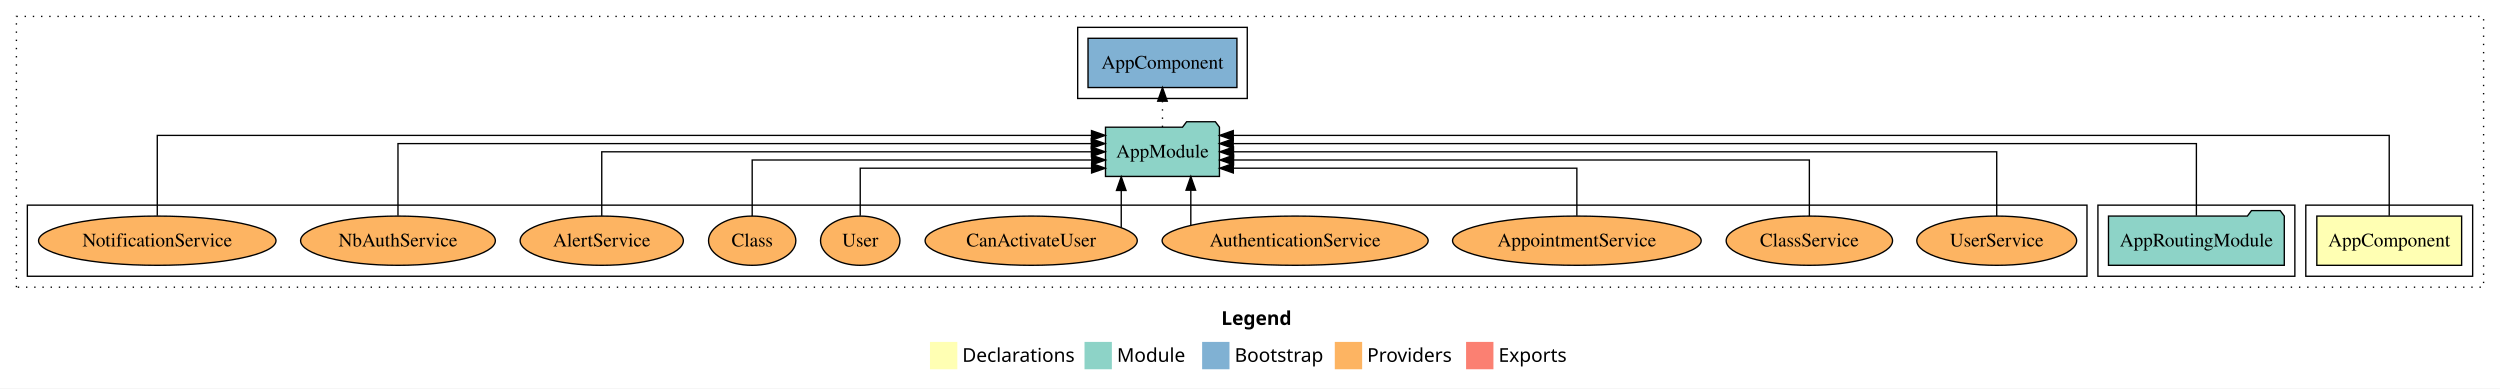
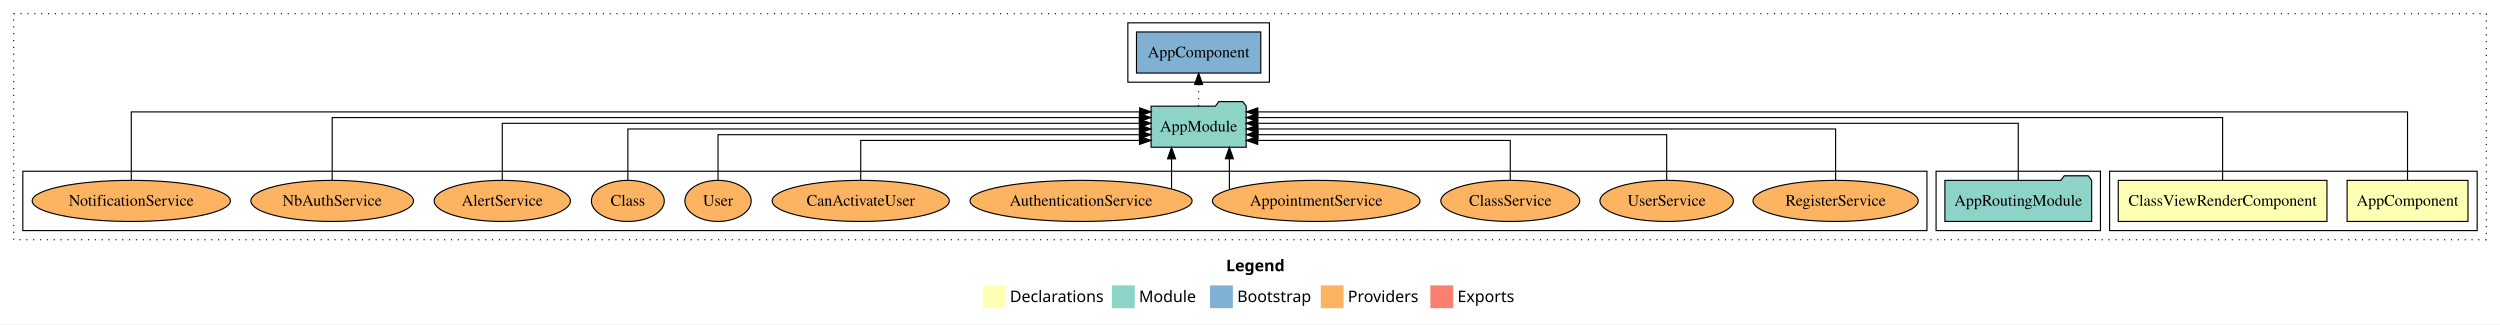
- <svg xmlns="http://www.w3.org/2000/svg" width="1828pt" height="284pt" viewBox="0.00 0.00 1828.00 284.00">
+ <svg xmlns="http://www.w3.org/2000/svg" width="2190pt" height="284pt" viewBox="0.00 0.00 2190.00 284.00">
  <g id="graph0" class="graph" transform="scale(1 1) rotate(0) translate(4 280)">
-     <polygon fill="#ffffff" stroke="transparent" points="-4,4 -4,-280 1824,-280 1824,4 -4,4" />
-     <text text-anchor="start" x="889.009" y="-42.4" font-family="sans-serif" font-weight="bold" font-size="14.00" fill="#000000">Legend</text>
-     <polygon fill="#ffffb3" stroke="transparent" points="676,-10 676,-30 696,-30 696,-10 676,-10" />
-     <text text-anchor="start" x="699.629" y="-15.4" font-family="sans-serif" font-size="14.00" fill="#000000">  Declarations</text>
-     <polygon fill="#8dd3c7" stroke="transparent" points="789,-10 789,-30 809,-30 809,-10 789,-10" />
-     <text text-anchor="start" x="812.725" y="-15.4" font-family="sans-serif" font-size="14.00" fill="#000000">  Module</text>
-     <polygon fill="#80b1d3" stroke="transparent" points="875,-10 875,-30 895,-30 895,-10 875,-10" />
-     <text text-anchor="start" x="898.781" y="-15.4" font-family="sans-serif" font-size="14.00" fill="#000000">  Bootstrap</text>
-     <polygon fill="#fdb462" stroke="transparent" points="972,-10 972,-30 992,-30 992,-10 972,-10" />
-     <text text-anchor="start" x="995.673" y="-15.4" font-family="sans-serif" font-size="14.00" fill="#000000">  Providers</text>
-     <polygon fill="#fb8072" stroke="transparent" points="1068,-10 1068,-30 1088,-30 1088,-10 1068,-10" />
-     <text text-anchor="start" x="1091.726" y="-15.4" font-family="sans-serif" font-size="14.00" fill="#000000">  Exports</text>
+     <polygon fill="#ffffff" stroke="transparent" points="-4,4 -4,-280 2186,-280 2186,4 -4,4" />
+     <text text-anchor="start" x="1070.009" y="-42.4" font-family="sans-serif" font-weight="bold" font-size="14.00" fill="#000000">Legend</text>
+     <polygon fill="#ffffb3" stroke="transparent" points="857,-10 857,-30 877,-30 877,-10 857,-10" />
+     <text text-anchor="start" x="880.629" y="-15.4" font-family="sans-serif" font-size="14.00" fill="#000000">  Declarations</text>
+     <polygon fill="#8dd3c7" stroke="transparent" points="970,-10 970,-30 990,-30 990,-10 970,-10" />
+     <text text-anchor="start" x="993.725" y="-15.4" font-family="sans-serif" font-size="14.00" fill="#000000">  Module</text>
+     <polygon fill="#80b1d3" stroke="transparent" points="1056,-10 1056,-30 1076,-30 1076,-10 1056,-10" />
+     <text text-anchor="start" x="1079.781" y="-15.4" font-family="sans-serif" font-size="14.00" fill="#000000">  Bootstrap</text>
+     <polygon fill="#fdb462" stroke="transparent" points="1153,-10 1153,-30 1173,-30 1173,-10 1153,-10" />
+     <text text-anchor="start" x="1176.673" y="-15.4" font-family="sans-serif" font-size="14.00" fill="#000000">  Providers</text>
+     <polygon fill="#fb8072" stroke="transparent" points="1249,-10 1249,-30 1269,-30 1269,-10 1249,-10" />
+     <text text-anchor="start" x="1272.726" y="-15.4" font-family="sans-serif" font-size="14.00" fill="#000000">  Exports</text>
    <g id="clust1" class="cluster">
-       <polygon fill="none" stroke="#000000" stroke-dasharray="1,5" points="8,-70 8,-268 1812,-268 1812,-70 8,-70" />
+       <polygon fill="none" stroke="#000000" stroke-dasharray="1,5" points="8,-70 8,-268 2174,-268 2174,-70 8,-70" />
    </g>
    <g id="clust2" class="cluster">
-       <polygon fill="none" stroke="#000000" points="1682,-78 1682,-130 1804,-130 1804,-78 1682,-78" />
+       <polygon fill="none" stroke="#000000" points="1844,-78 1844,-130 2166,-130 2166,-78 1844,-78" />
    </g>
-     <g id="clust4" class="cluster">
-       <polygon fill="none" stroke="#000000" points="1530,-78 1530,-130 1674,-130 1674,-78 1530,-78" />
-     </g>
-     <g id="clust6" class="cluster">
-       <polygon fill="none" stroke="#000000" points="784,-208 784,-260 908,-260 908,-208 784,-208" />
+     <g id="clust5" class="cluster">
+       <polygon fill="none" stroke="#000000" points="1692,-78 1692,-130 1836,-130 1836,-78 1692,-78" />
    </g>
    <g id="clust7" class="cluster">
-       <polygon fill="none" stroke="#000000" points="16,-78 16,-130 1522,-130 1522,-78 16,-78" />
+       <polygon fill="none" stroke="#000000" points="984,-208 984,-260 1108,-260 1108,-208 984,-208" />
+     </g>
+     <g id="clust8" class="cluster">
+       <polygon fill="none" stroke="#000000" points="16,-78 16,-130 1684,-130 1684,-78 16,-78" />
    </g>
    <g id="node1" class="node">
-       <polygon fill="#ffffb3" stroke="#000000" points="1795.94,-122 1690.06,-122 1690.06,-86 1795.94,-86 1795.94,-122" />
-       <text text-anchor="middle" x="1743" y="-99.8" font-family="Times,serif" font-size="14.00" fill="#000000">AppComponent</text>
+       <polygon fill="#ffffb3" stroke="#000000" points="2157.94,-122 2052.06,-122 2052.06,-86 2157.94,-86 2157.94,-122" />
+       <text text-anchor="middle" x="2105" y="-99.8" font-family="Times,serif" font-size="14.00" fill="#000000">AppComponent</text>
+     </g>
+     <g id="node3" class="node">
+       <polygon fill="#8dd3c7" stroke="#000000" points="1087.657,-187 1084.657,-191 1063.657,-191 1060.657,-187 1004.343,-187 1004.343,-151 1087.657,-151 1087.657,-187" />
+       <text text-anchor="middle" x="1046" y="-164.8" font-family="Times,serif" font-size="14.00" fill="#000000">AppModule</text>
+     </g>
+     <g id="edge1" class="edge">
+       <path fill="none" stroke="#000000" d="M2105,-122.091C2105,-145.133 2105,-182 2105,-182 2105,-182 1097.84,-182 1097.84,-182" />
+       <polygon fill="#000000" stroke="#000000" points="1097.84,-178.5 1087.84,-182 1097.84,-185.5 1097.84,-178.5" />
    </g>
    <g id="node2" class="node">
-       <polygon fill="#8dd3c7" stroke="#000000" points="887.657,-187 884.657,-191 863.657,-191 860.657,-187 804.343,-187 804.343,-151 887.657,-151 887.657,-187" />
-       <text text-anchor="middle" x="846" y="-164.8" font-family="Times,serif" font-size="14.00" fill="#000000">AppModule</text>
+       <polygon fill="#ffffb3" stroke="#000000" points="2034.409,-122 1851.591,-122 1851.591,-86 2034.409,-86 2034.409,-122" />
+       <text text-anchor="middle" x="1943" y="-99.8" font-family="Times,serif" font-size="14.00" fill="#000000">ClassViewRenderComponent</text>
    </g>
-     <g id="edge1" class="edge">
-       <path fill="none" stroke="#000000" d="M1743,-122.248C1743,-145.018 1743,-181 1743,-181 1743,-181 897.763,-181 897.763,-181" />
-       <polygon fill="#000000" stroke="#000000" points="897.763,-177.5 887.763,-181 897.763,-184.5 897.763,-177.5" />
+     <g id="edge2" class="edge">
+       <path fill="none" stroke="#000000" d="M1943,-122.045C1943,-143.662 1943,-177 1943,-177 1943,-177 1097.763,-177 1097.763,-177" />
+       <polygon fill="#000000" stroke="#000000" points="1097.763,-173.5 1087.763,-177 1097.763,-180.5 1097.763,-173.5" />
+     </g>
+     <g id="node5" class="node">
+       <polygon fill="#80b1d3" stroke="#000000" points="1100.439,-252 991.561,-252 991.561,-216 1100.439,-216 1100.439,-252" />
+       <text text-anchor="middle" x="1046" y="-229.8" font-family="Times,serif" font-size="14.00" fill="#000000">AppComponent </text>
+     </g>
+     <g id="edge4" class="edge">
+       <path fill="none" stroke="#000000" stroke-dasharray="1,5" d="M1046,-187.106C1046,-187.106 1046,-205.991 1046,-205.991" />
+       <polygon fill="#000000" stroke="#000000" points="1042.5,-205.991 1046,-215.991 1049.5,-205.991 1042.5,-205.991" />
    </g>
    <g id="node4" class="node">
-       <polygon fill="#80b1d3" stroke="#000000" points="900.439,-252 791.561,-252 791.561,-216 900.439,-216 900.439,-252" />
-       <text text-anchor="middle" x="846" y="-229.8" font-family="Times,serif" font-size="14.00" fill="#000000">AppComponent </text>
+       <polygon fill="#8dd3c7" stroke="#000000" points="1828.274,-122 1825.274,-126 1804.274,-126 1801.274,-122 1699.726,-122 1699.726,-86 1828.274,-86 1828.274,-122" />
+       <text text-anchor="middle" x="1764" y="-99.8" font-family="Times,serif" font-size="14.00" fill="#000000">AppRoutingModule</text>
    </g>
    <g id="edge3" class="edge">
-       <path fill="none" stroke="#000000" stroke-dasharray="1,5" d="M846,-187.106C846,-187.106 846,-205.991 846,-205.991" />
-       <polygon fill="#000000" stroke="#000000" points="842.5,-205.991 846,-215.991 849.5,-205.991 842.5,-205.991" />
+       <path fill="none" stroke="#000000" d="M1764,-122.223C1764,-142.365 1764,-172 1764,-172 1764,-172 1097.706,-172 1097.706,-172" />
+       <polygon fill="#000000" stroke="#000000" points="1097.706,-168.5 1087.706,-172 1097.706,-175.5 1097.706,-168.5" />
    </g>
-     <g id="node3" class="node">
-       <polygon fill="#8dd3c7" stroke="#000000" points="1666.274,-122 1663.274,-126 1642.274,-126 1639.274,-122 1537.726,-122 1537.726,-86 1666.274,-86 1666.274,-122" />
-       <text text-anchor="middle" x="1602" y="-99.8" font-family="Times,serif" font-size="14.00" fill="#000000">AppRoutingModule</text>
+     <g id="node6" class="node">
+       <ellipse fill="#fdb462" stroke="#000000" cx="1604" cy="-104" rx="72.344" ry="18" />
+       <text text-anchor="middle" x="1604" y="-99.8" font-family="Times,serif" font-size="14.00" fill="#000000">RegisterService</text>
    </g>
-     <g id="edge2" class="edge">
-       <path fill="none" stroke="#000000" d="M1602,-122.284C1602,-143.321 1602,-175 1602,-175 1602,-175 897.723,-175 897.723,-175" />
-       <polygon fill="#000000" stroke="#000000" points="897.723,-171.5 887.723,-175 897.723,-178.5 897.723,-171.5" />
+     <g id="edge5" class="edge">
+       <path fill="none" stroke="#000000" d="M1604,-122.222C1604,-140.828 1604,-167 1604,-167 1604,-167 1097.941,-167 1097.941,-167" />
+       <polygon fill="#000000" stroke="#000000" points="1097.941,-163.5 1087.941,-167 1097.941,-170.5 1097.941,-163.5" />
    </g>
-     <g id="node5" class="node">
+     <g id="node7" class="node">
      <ellipse fill="#fdb462" stroke="#000000" cx="1456" cy="-104" rx="58.441" ry="18" />
      <text text-anchor="middle" x="1456" y="-99.8" font-family="Times,serif" font-size="14.00" fill="#000000">UserService</text>
    </g>
-     <g id="edge4" class="edge">
-       <path fill="none" stroke="#000000" d="M1456,-122.106C1456,-141.339 1456,-169 1456,-169 1456,-169 897.928,-169 897.928,-169" />
-       <polygon fill="#000000" stroke="#000000" points="897.928,-165.5 887.928,-169 897.928,-172.5 897.928,-165.5" />
+     <g id="edge6" class="edge">
+       <path fill="none" stroke="#000000" d="M1456,-122.034C1456,-139.06 1456,-162 1456,-162 1456,-162 1097.95,-162 1097.95,-162" />
+       <polygon fill="#000000" stroke="#000000" points="1097.95,-158.5 1087.95,-162 1097.95,-165.5 1097.95,-158.5" />
    </g>
-     <g id="node6" class="node">
+     <g id="node8" class="node">
      <ellipse fill="#fdb462" stroke="#000000" cx="1319" cy="-104" rx="60.827" ry="18" />
      <text text-anchor="middle" x="1319" y="-99.8" font-family="Times,serif" font-size="14.00" fill="#000000">ClassService</text>
    </g>
-     <g id="edge5" class="edge">
-       <path fill="none" stroke="#000000" d="M1319,-122.022C1319,-139.373 1319,-163 1319,-163 1319,-163 897.976,-163 897.976,-163" />
-       <polygon fill="#000000" stroke="#000000" points="897.976,-159.5 887.976,-163 897.976,-166.5 897.976,-159.5" />
+     <g id="edge7" class="edge">
+       <path fill="none" stroke="#000000" d="M1319,-122.24C1319,-137.571 1319,-157 1319,-157 1319,-157 1097.76,-157 1097.76,-157" />
+       <polygon fill="#000000" stroke="#000000" points="1097.76,-153.5 1087.76,-157 1097.76,-160.5 1097.76,-153.5" />
    </g>
-     <g id="node7" class="node">
+     <g id="node9" class="node">
      <ellipse fill="#fdb462" stroke="#000000" cx="1149" cy="-104" rx="90.911" ry="18" />
      <text text-anchor="middle" x="1149" y="-99.8" font-family="Times,serif" font-size="14.00" fill="#000000">AppointmentService</text>
    </g>
-     <g id="edge6" class="edge">
-       <path fill="none" stroke="#000000" d="M1149,-122.24C1149,-137.571 1149,-157 1149,-157 1149,-157 897.813,-157 897.813,-157" />
-       <polygon fill="#000000" stroke="#000000" points="897.813,-153.5 887.813,-157 897.813,-160.5 897.813,-153.5" />
+     <g id="edge8" class="edge">
+       <path fill="none" stroke="#000000" d="M1072.936,-113.872C1072.936,-113.872 1072.936,-140.907 1072.936,-140.907" />
+       <polygon fill="#000000" stroke="#000000" points="1069.437,-140.907 1072.936,-150.907 1076.437,-140.907 1069.437,-140.907" />
    </g>
-     <g id="node8" class="node">
+     <g id="node10" class="node">
      <ellipse fill="#fdb462" stroke="#000000" cx="943" cy="-104" rx="97.268" ry="18" />
      <text text-anchor="middle" x="943" y="-99.8" font-family="Times,serif" font-size="14.00" fill="#000000">AuthenticationService</text>
    </g>
-     <g id="edge7" class="edge">
-       <path fill="none" stroke="#000000" d="M866.722,-115.322C866.722,-115.322 866.722,-140.942 866.722,-140.942" />
-       <polygon fill="#000000" stroke="#000000" points="863.222,-140.942 866.722,-150.942 870.222,-140.942 863.222,-140.942" />
+     <g id="edge9" class="edge">
+       <path fill="none" stroke="#000000" d="M1022.278,-114.733C1022.278,-114.733 1022.278,-140.872 1022.278,-140.872" />
+       <polygon fill="#000000" stroke="#000000" points="1018.778,-140.872 1022.278,-150.872 1025.778,-140.872 1018.778,-140.872" />
    </g>
-     <g id="node9" class="node">
+     <g id="node11" class="node">
      <ellipse fill="#fdb462" stroke="#000000" cx="750" cy="-104" rx="77.563" ry="18" />
      <text text-anchor="middle" x="750" y="-99.8" font-family="Times,serif" font-size="14.00" fill="#000000">CanActivateUser</text>
    </g>
-     <g id="edge8" class="edge">
-       <path fill="none" stroke="#000000" d="M815.852,-113.591C815.852,-113.591 815.852,-140.748 815.852,-140.748" />
-       <polygon fill="#000000" stroke="#000000" points="812.352,-140.748 815.852,-150.748 819.352,-140.748 812.352,-140.748" />
+     <g id="edge10" class="edge">
+       <path fill="none" stroke="#000000" d="M750,-122.24C750,-137.571 750,-157 750,-157 750,-157 994.218,-157 994.218,-157" />
+       <polygon fill="#000000" stroke="#000000" points="994.218,-160.5 1004.218,-157 994.218,-153.5 994.218,-160.5" />
    </g>
-     <g id="node10" class="node">
+     <g id="node12" class="node">
      <ellipse fill="#fdb462" stroke="#000000" cx="625" cy="-104" rx="29.032" ry="18" />
      <text text-anchor="middle" x="625" y="-99.8" font-family="Times,serif" font-size="14.00" fill="#000000">User</text>
    </g>
-     <g id="edge9" class="edge">
-       <path fill="none" stroke="#000000" d="M625,-122.24C625,-137.571 625,-157 625,-157 625,-157 794.172,-157 794.172,-157" />
-       <polygon fill="#000000" stroke="#000000" points="794.172,-160.5 804.172,-157 794.172,-153.5 794.172,-160.5" />
+     <g id="edge11" class="edge">
+       <path fill="none" stroke="#000000" d="M625,-122.034C625,-139.06 625,-162 625,-162 625,-162 994.094,-162 994.094,-162" />
+       <polygon fill="#000000" stroke="#000000" points="994.094,-165.5 1004.094,-162 994.094,-158.5 994.094,-165.5" />
    </g>
-     <g id="node11" class="node">
+     <g id="node13" class="node">
      <ellipse fill="#fdb462" stroke="#000000" cx="546" cy="-104" rx="31.917" ry="18" />
      <text text-anchor="middle" x="546" y="-99.8" font-family="Times,serif" font-size="14.00" fill="#000000">Class</text>
    </g>
-     <g id="edge10" class="edge">
-       <path fill="none" stroke="#000000" d="M546,-122.022C546,-139.373 546,-163 546,-163 546,-163 794.286,-163 794.286,-163" />
-       <polygon fill="#000000" stroke="#000000" points="794.286,-166.5 804.286,-163 794.286,-159.5 794.286,-166.5" />
+     <g id="edge12" class="edge">
+       <path fill="none" stroke="#000000" d="M546,-122.222C546,-140.828 546,-167 546,-167 546,-167 994.23,-167 994.23,-167" />
+       <polygon fill="#000000" stroke="#000000" points="994.23,-170.5 1004.23,-167 994.23,-163.5 994.23,-170.5" />
    </g>
-     <g id="node12" class="node">
+     <g id="node14" class="node">
      <ellipse fill="#fdb462" stroke="#000000" cx="436" cy="-104" rx="59.665" ry="18" />
      <text text-anchor="middle" x="436" y="-99.8" font-family="Times,serif" font-size="14.00" fill="#000000">AlertService</text>
    </g>
-     <g id="edge11" class="edge">
-       <path fill="none" stroke="#000000" d="M436,-122.106C436,-141.339 436,-169 436,-169 436,-169 794.05,-169 794.05,-169" />
-       <polygon fill="#000000" stroke="#000000" points="794.05,-172.5 804.05,-169 794.05,-165.5 794.05,-172.5" />
+     <g id="edge13" class="edge">
+       <path fill="none" stroke="#000000" d="M436,-122.223C436,-142.365 436,-172 436,-172 436,-172 994.072,-172 994.072,-172" />
+       <polygon fill="#000000" stroke="#000000" points="994.072,-175.5 1004.072,-172 994.072,-168.5 994.072,-175.5" />
    </g>
-     <g id="node13" class="node">
+     <g id="node15" class="node">
      <ellipse fill="#fdb462" stroke="#000000" cx="287" cy="-104" rx="71.207" ry="18" />
      <text text-anchor="middle" x="287" y="-99.8" font-family="Times,serif" font-size="14.00" fill="#000000">NbAuthService</text>
    </g>
-     <g id="edge12" class="edge">
-       <path fill="none" stroke="#000000" d="M287,-122.284C287,-143.321 287,-175 287,-175 287,-175 793.984,-175 793.984,-175" />
-       <polygon fill="#000000" stroke="#000000" points="793.984,-178.5 803.984,-175 793.984,-171.5 793.984,-178.5" />
+     <g id="edge14" class="edge">
+       <path fill="none" stroke="#000000" d="M287,-122.045C287,-143.662 287,-177 287,-177 287,-177 994.112,-177 994.112,-177" />
+       <polygon fill="#000000" stroke="#000000" points="994.112,-180.5 1004.112,-177 994.112,-173.5 994.112,-180.5" />
    </g>
-     <g id="node14" class="node">
+     <g id="node16" class="node">
      <ellipse fill="#fdb462" stroke="#000000" cx="111" cy="-104" rx="86.811" ry="18" />
      <text text-anchor="middle" x="111" y="-99.8" font-family="Times,serif" font-size="14.00" fill="#000000">NotificationService</text>
    </g>
-     <g id="edge13" class="edge">
-       <path fill="none" stroke="#000000" d="M111,-122.248C111,-145.018 111,-181 111,-181 111,-181 794.111,-181 794.111,-181" />
-       <polygon fill="#000000" stroke="#000000" points="794.111,-184.5 804.111,-181 794.111,-177.5 794.111,-184.5" />
+     <g id="edge15" class="edge">
+       <path fill="none" stroke="#000000" d="M111,-122.091C111,-145.133 111,-182 111,-182 111,-182 994.314,-182 994.314,-182" />
+       <polygon fill="#000000" stroke="#000000" points="994.314,-185.5 1004.314,-182 994.314,-178.5 994.314,-185.5" />
    </g>
  </g>
</svg>
